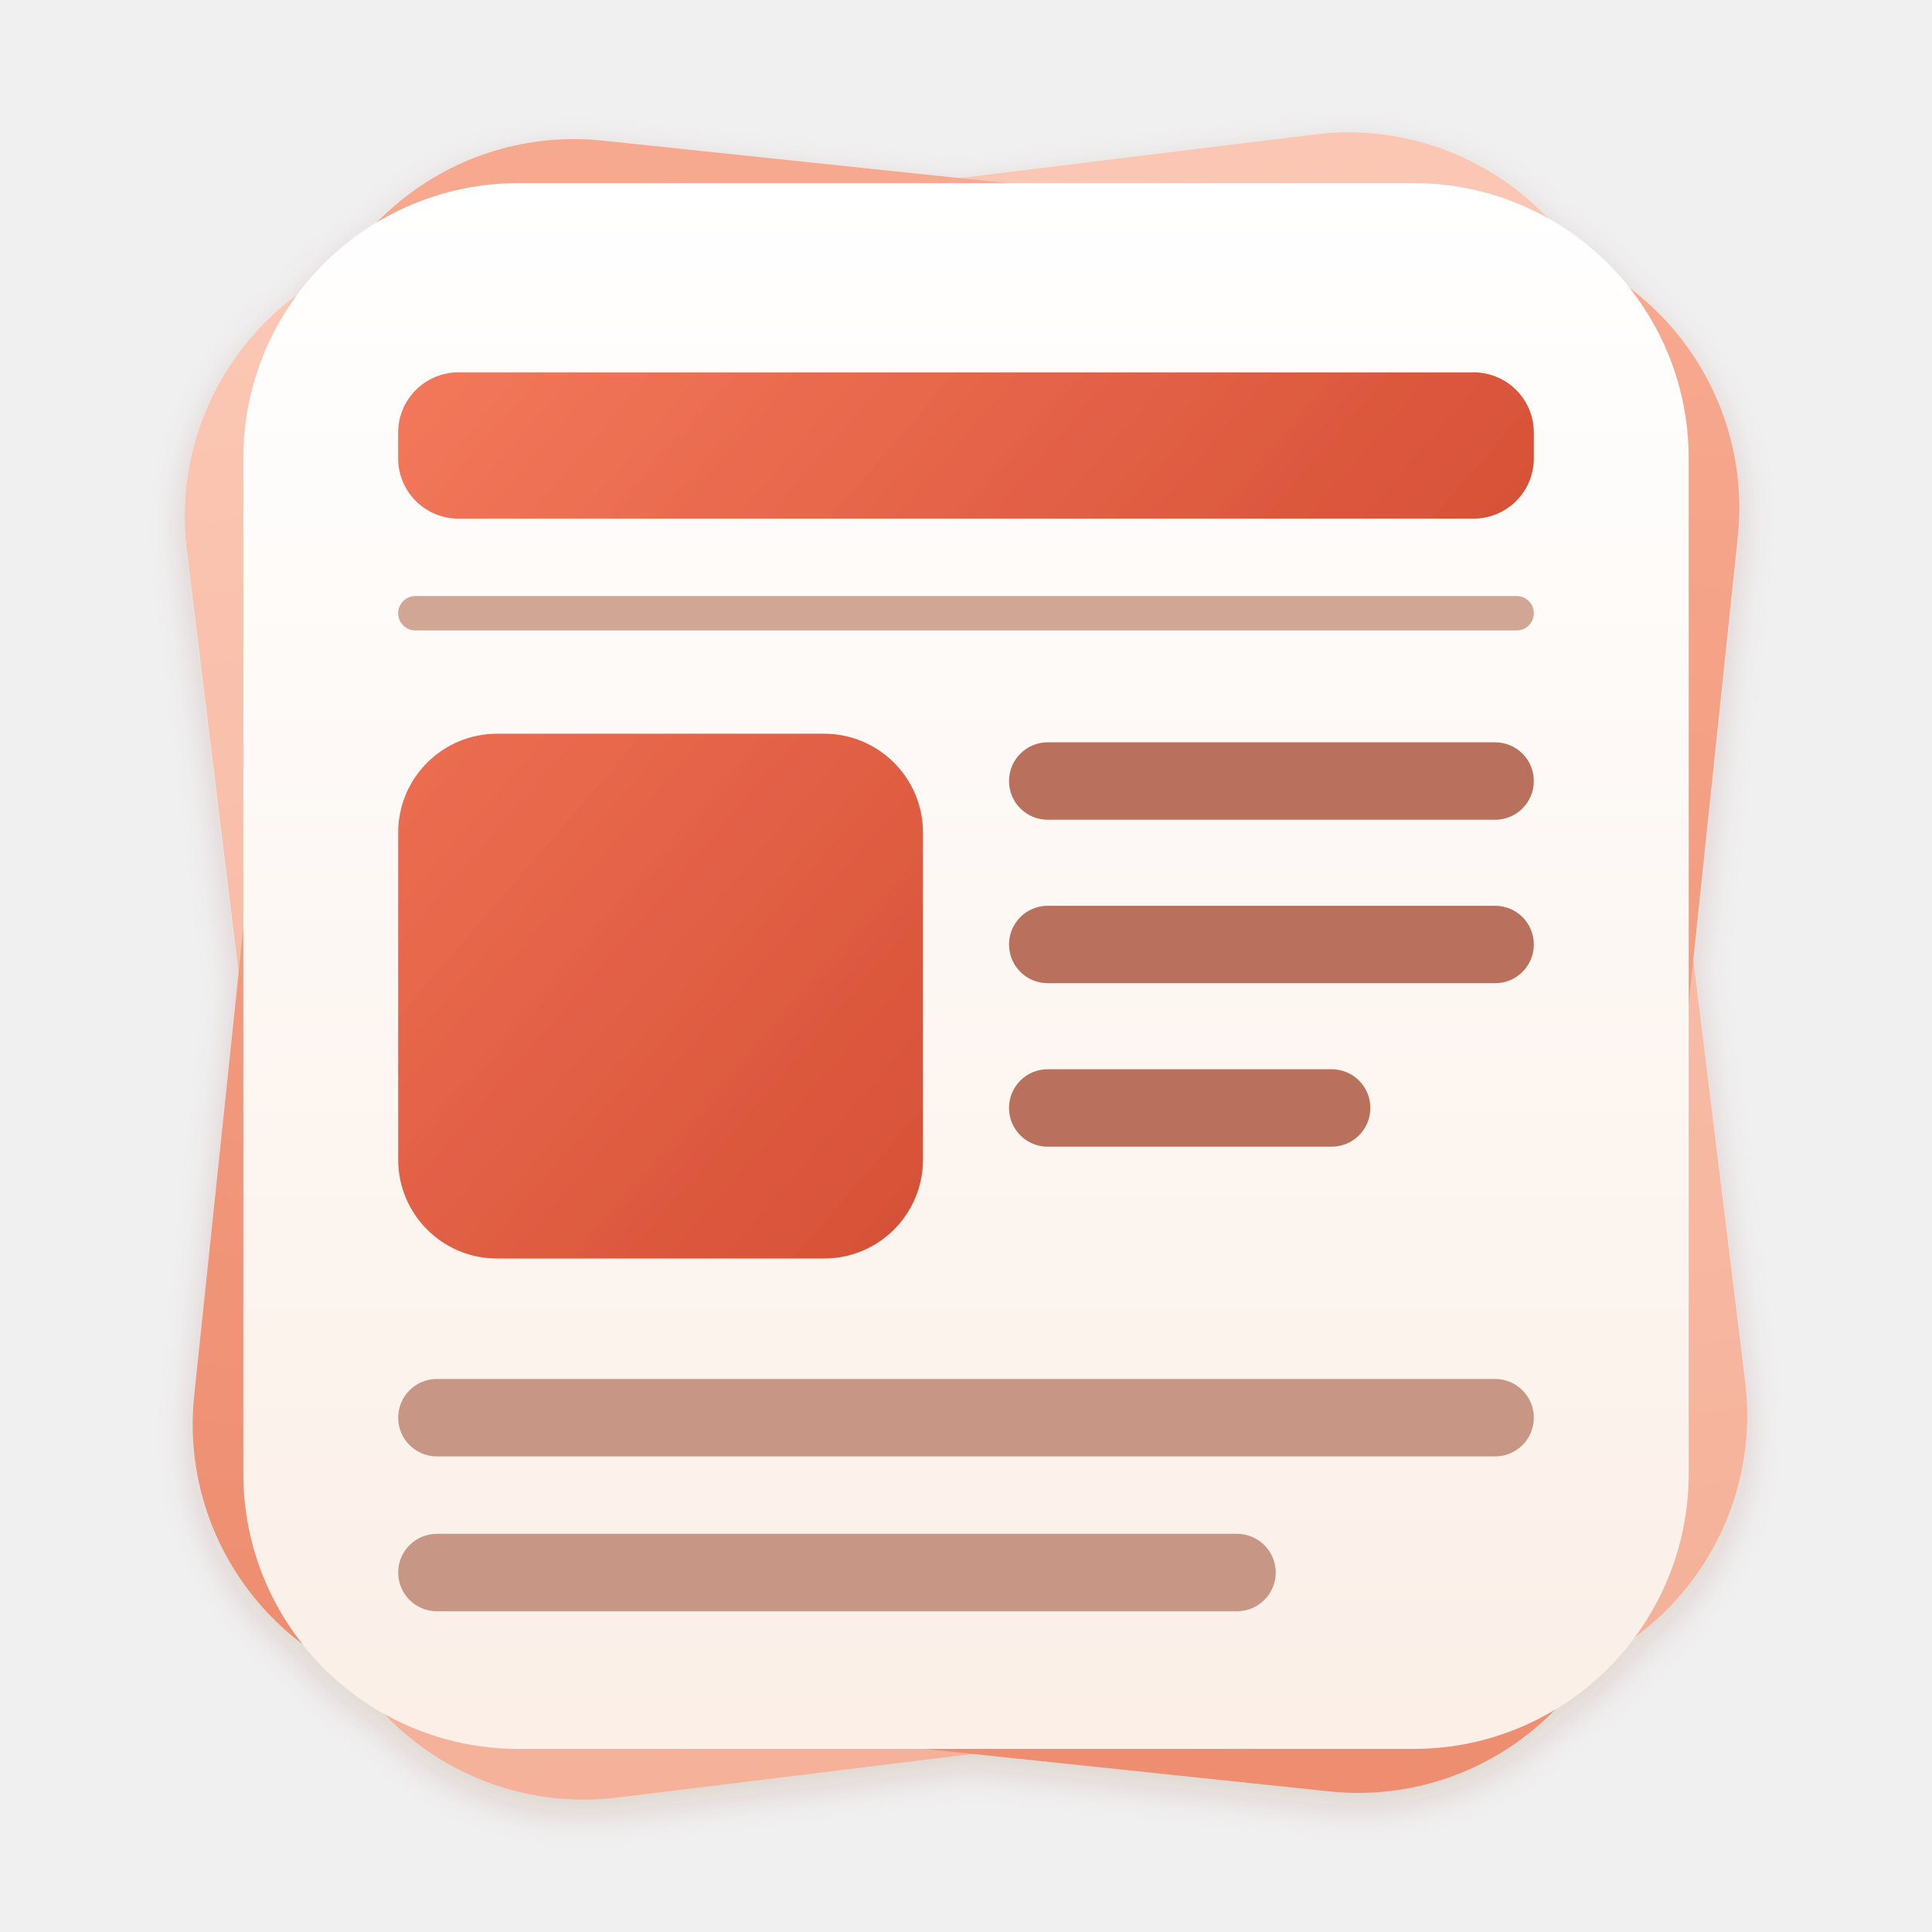
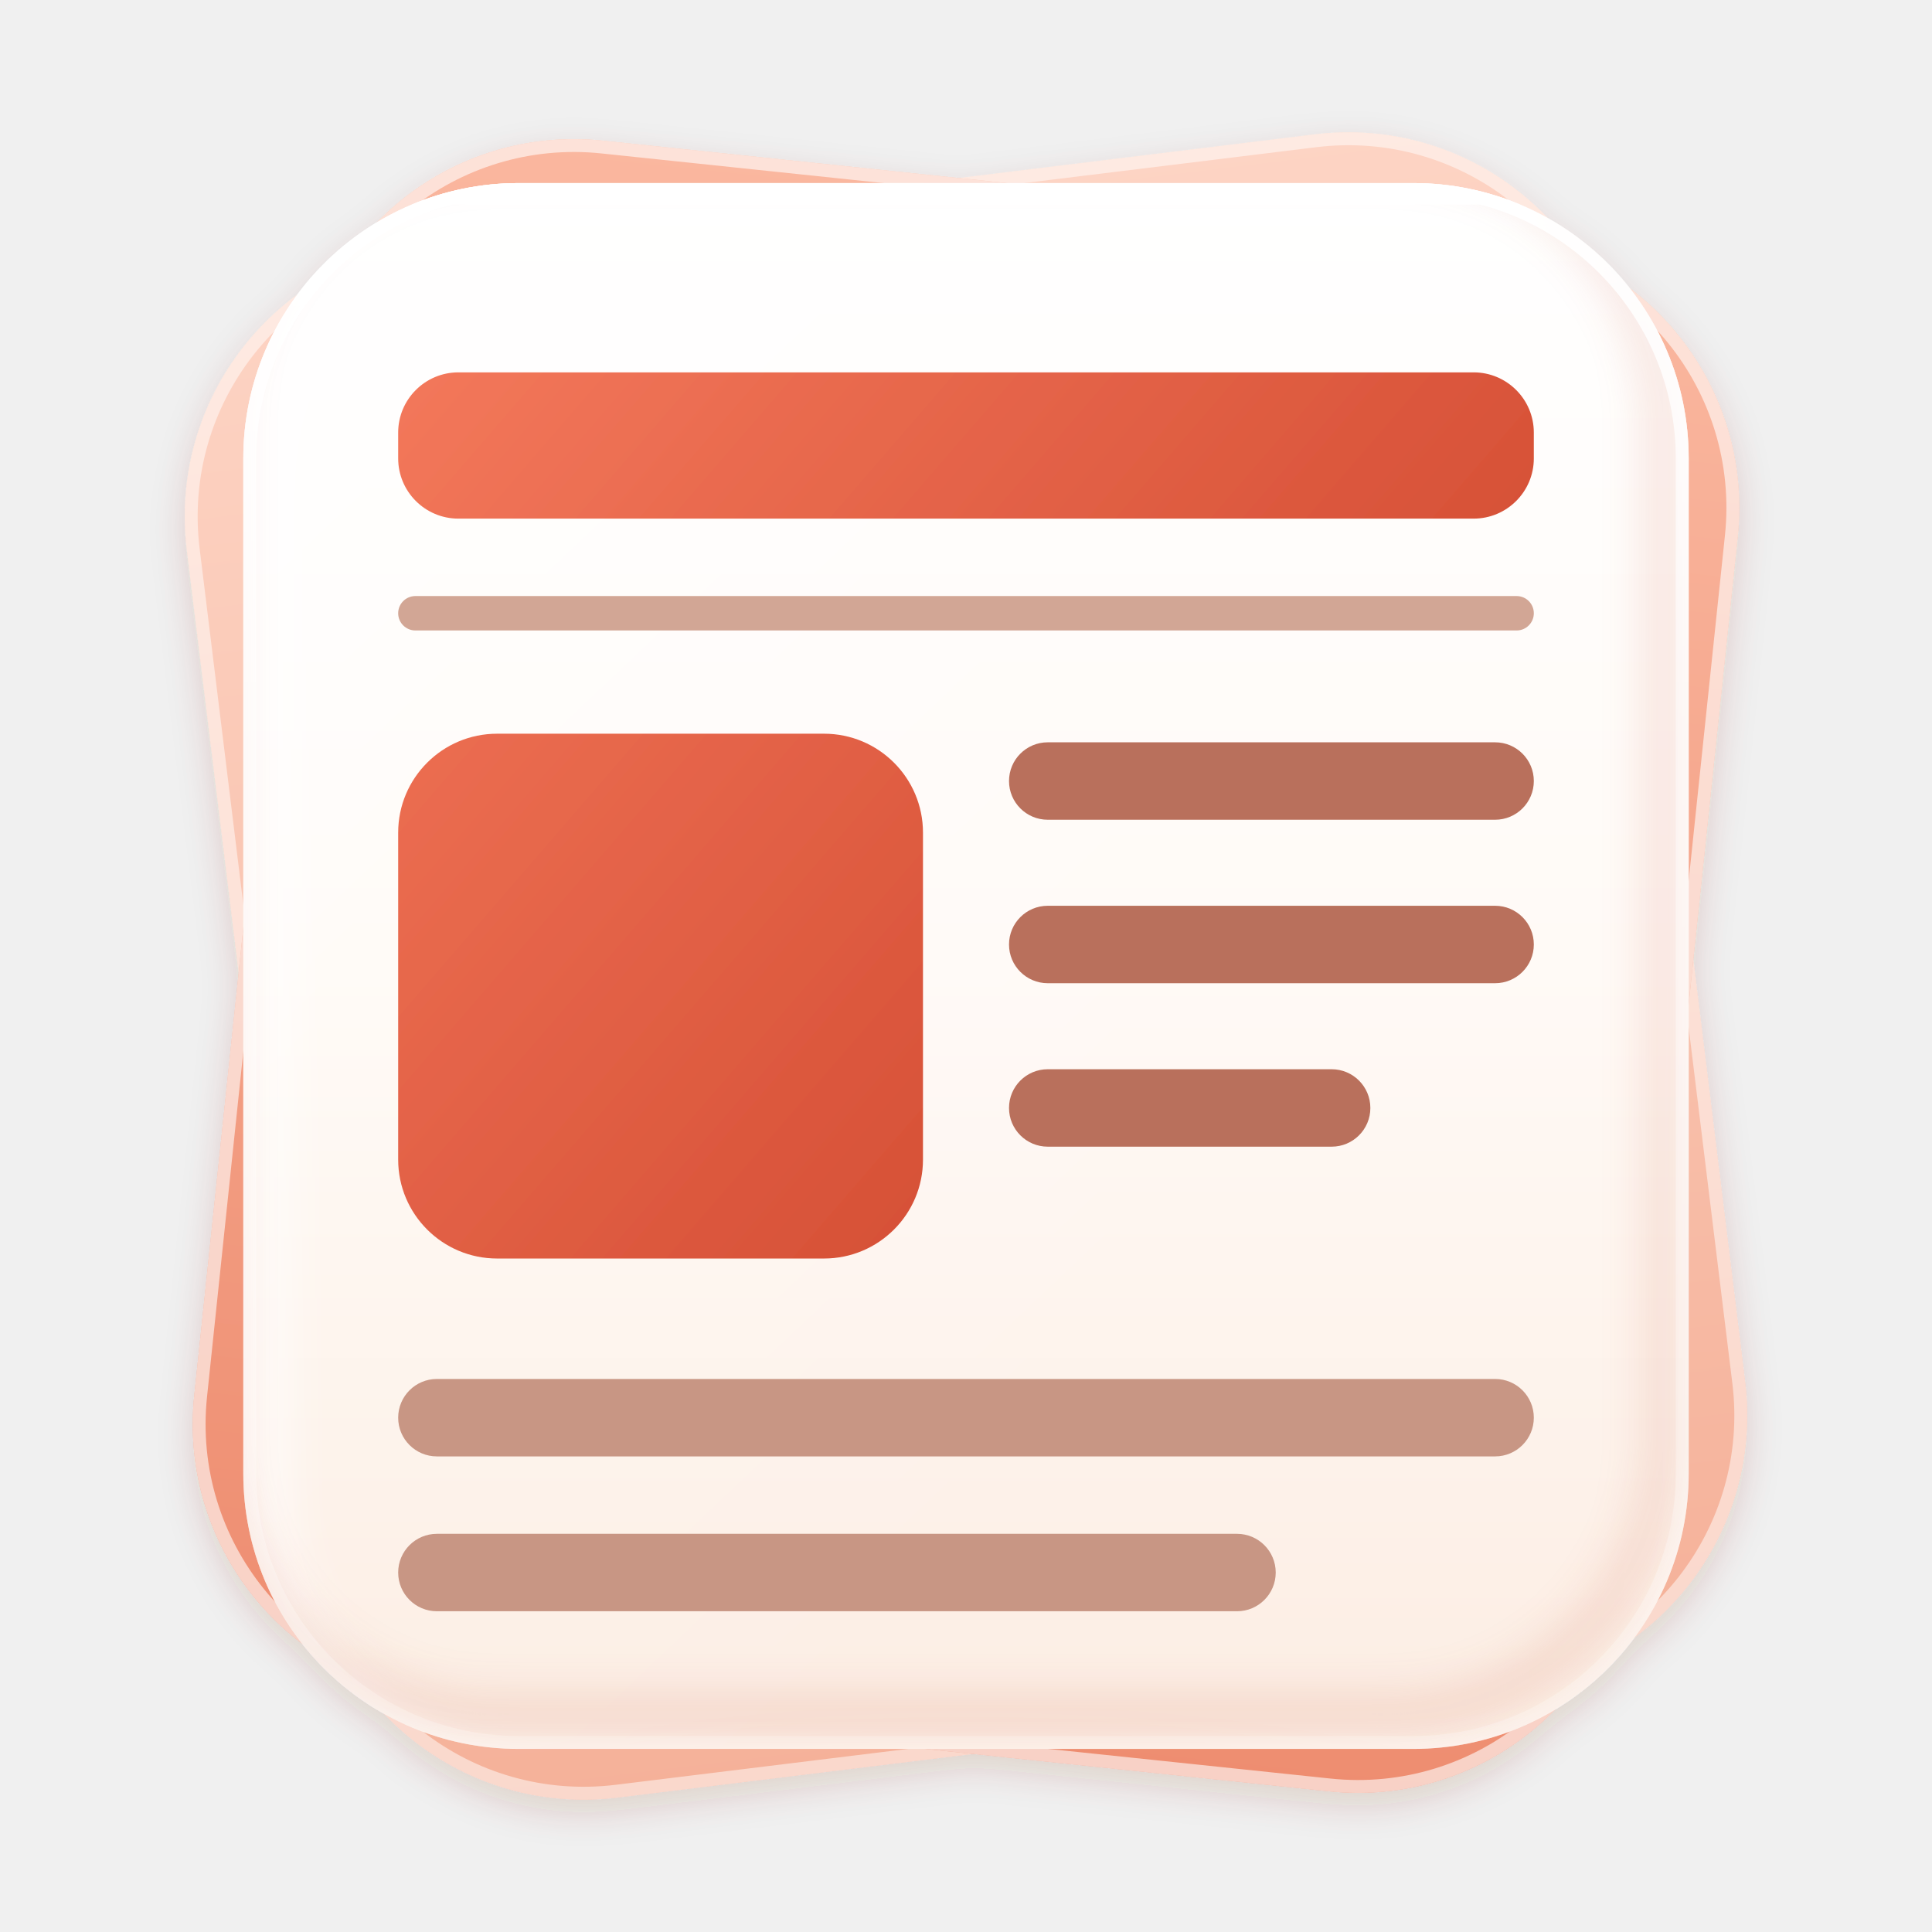
<svg xmlns="http://www.w3.org/2000/svg" width="512" height="512" viewBox="0 0 512 512" fill="none">
  <defs>
    <linearGradient id="cardBody" x1="256" y1="74" x2="256" y2="438" gradientUnits="userSpaceOnUse">
      <stop offset="0" stop-color="#FFFFFF" />
-       <stop offset="1" stop-color="#FBEFE7" />
+       <stop offset="0.5" stop-color="#FFFAF6" />
+       <stop offset="1" stop-color="#FCEDE3" />
    </linearGradient>
    <linearGradient id="sheet2" x1="256" y1="74" x2="256" y2="438" gradientUnits="userSpaceOnUse">
-       <stop offset="0" stop-color="#F7A98F" />
+       <stop offset="0" stop-color="#FAB79F" />
      <stop offset="1" stop-color="#EE8D70" />
    </linearGradient>
    <linearGradient id="sheet3" x1="256" y1="74" x2="256" y2="438" gradientUnits="userSpaceOnUse">
-       <stop offset="0" stop-color="#FBC7B4" />
+       <stop offset="0" stop-color="#FDD4C4" />
      <stop offset="1" stop-color="#F5B199" />
    </linearGradient>
    <linearGradient id="ink" x1="124" y1="110" x2="390" y2="340" gradientUnits="userSpaceOnUse">
      <stop offset="0" stop-color="#F4795C" />
      <stop offset="1" stop-color="#C63A22" />
    </linearGradient>
+     <radialGradient id="specular" cx="0.34" cy="-0.04" r="0.6">
+       <stop offset="0" stop-color="#FFFFFF" stop-opacity="0.95" />
+       <stop offset="0.55" stop-color="#FFFFFF" stop-opacity="0.26" />
+       <stop offset="1" stop-color="#FFFFFF" stop-opacity="0" />
+     </radialGradient>
+     <linearGradient id="sweep" x1="96" y1="82" x2="348" y2="348" gradientUnits="userSpaceOnUse">
+       <stop offset="0" stop-color="#FFFFFF" stop-opacity="0.55" />
+       <stop offset="0.42" stop-color="#FFFFFF" stop-opacity="0.1" />
+       <stop offset="1" stop-color="#FFFFFF" stop-opacity="0" />
+     </linearGradient>
+     <radialGradient id="caustic" cx="0.5" cy="1.02" r="0.62">
+       <stop offset="0" stop-color="#FF5F3C" stop-opacity="0.3" />
+       <stop offset="0.6" stop-color="#FF7050" stop-opacity="0.09" />
+       <stop offset="1" stop-color="#FF7050" stop-opacity="0" />
+     </radialGradient>
+     <linearGradient id="rim" x1="256" y1="74" x2="256" y2="438" gradientUnits="userSpaceOnUse">
+       <stop offset="0" stop-color="#FFFFFF" stop-opacity="1" />
+       <stop offset="0.35" stop-color="#FFFFFF" stop-opacity="0.45" />
+       <stop offset="1" stop-color="#FFFFFF" stop-opacity="0.22" />
+     </linearGradient>
+     <clipPath id="cardClip">
+       <rect x="88" y="74" width="336" height="364" rx="64" />
+     </clipPath>
+     <filter id="softBlur" x="-25%" y="-25%" width="150%" height="150%" color-interpolation-filters="sRGB">
+       <feGaussianBlur stdDeviation="5" />
+     </filter>
    <filter id="objShadow" x="-30%" y="-30%" width="160%" height="170%" color-interpolation-filters="sRGB">
      <feDropShadow dx="0" dy="14" stdDeviation="13" flood-color="#7A2A18" flood-opacity="0.26" />
      <feDropShadow dx="0" dy="3" stdDeviation="4" flood-color="#7A2A18" flood-opacity="0.16" />
    </filter>
  </defs>
  <g transform="translate(256,256) scale(1.14) translate(-256,-256)" filter="url(#objShadow)">
    <rect x="88" y="74" width="336" height="364" rx="64" fill="url(#sheet3)" transform="rotate(-7 256 256)" />
+     <rect x="89.5" y="75.5" width="333" height="361" rx="62.5" fill="none" stroke="#FFFFFF" stroke-opacity="0.5" stroke-width="3" transform="rotate(-7 256 256)" />
    <rect x="88" y="74" width="336" height="364" rx="64" fill="url(#sheet2)" transform="rotate(6 256 256)" />
+     <rect x="89.5" y="75.5" width="333" height="361" rx="62.5" fill="none" stroke="#FFFFFF" stroke-opacity="0.6" stroke-width="3" transform="rotate(6 256 256)" />
    <rect x="88" y="74" width="336" height="364" rx="64" fill="url(#cardBody)" />
+     <g clip-path="url(#cardClip)">
+       <ellipse cx="256" cy="452" rx="235" ry="130" fill="url(#caustic)" />
+       <ellipse cx="204" cy="50" rx="270" ry="160" fill="url(#specular)" />
+       <rect x="88" y="74" width="336" height="364" fill="url(#sweep)" />
+       <rect x="94" y="80" width="336" height="364" rx="64" fill="none" stroke="#FFFFFF" stroke-opacity="0.85" stroke-width="7" filter="url(#softBlur)" />
+       <rect x="82" y="66" width="336" height="364" rx="64" fill="none" stroke="#C44A2A" stroke-opacity="0.16" stroke-width="8" filter="url(#softBlur)" />
+       <rect x="88" y="74" width="336" height="5" fill="#FFFFFF" fill-opacity="0.9" />
+     </g>
+     <rect x="89.5" y="75.5" width="333" height="361" rx="62.5" fill="none" stroke="url(#rim)" stroke-width="3" />
    <rect x="124" y="118" width="264" height="34" rx="14" fill="url(#ink)" />
    <rect x="124" y="170" width="264" height="8" rx="4" fill="#D2A695" />
    <rect x="124" y="202" width="122" height="122" rx="23" fill="url(#ink)" />
    <rect x="266" y="204" width="122" height="18" rx="9" fill="#B9705B" />
    <rect x="266" y="242" width="122" height="18" rx="9" fill="#B9705B" />
    <rect x="266" y="280" width="84" height="18" rx="9" fill="#B9705B" />
    <rect x="124" y="352" width="264" height="18" rx="9" fill="#C89684" />
    <rect x="124" y="388" width="204" height="18" rx="9" fill="#C89684" />
  </g>
</svg>
